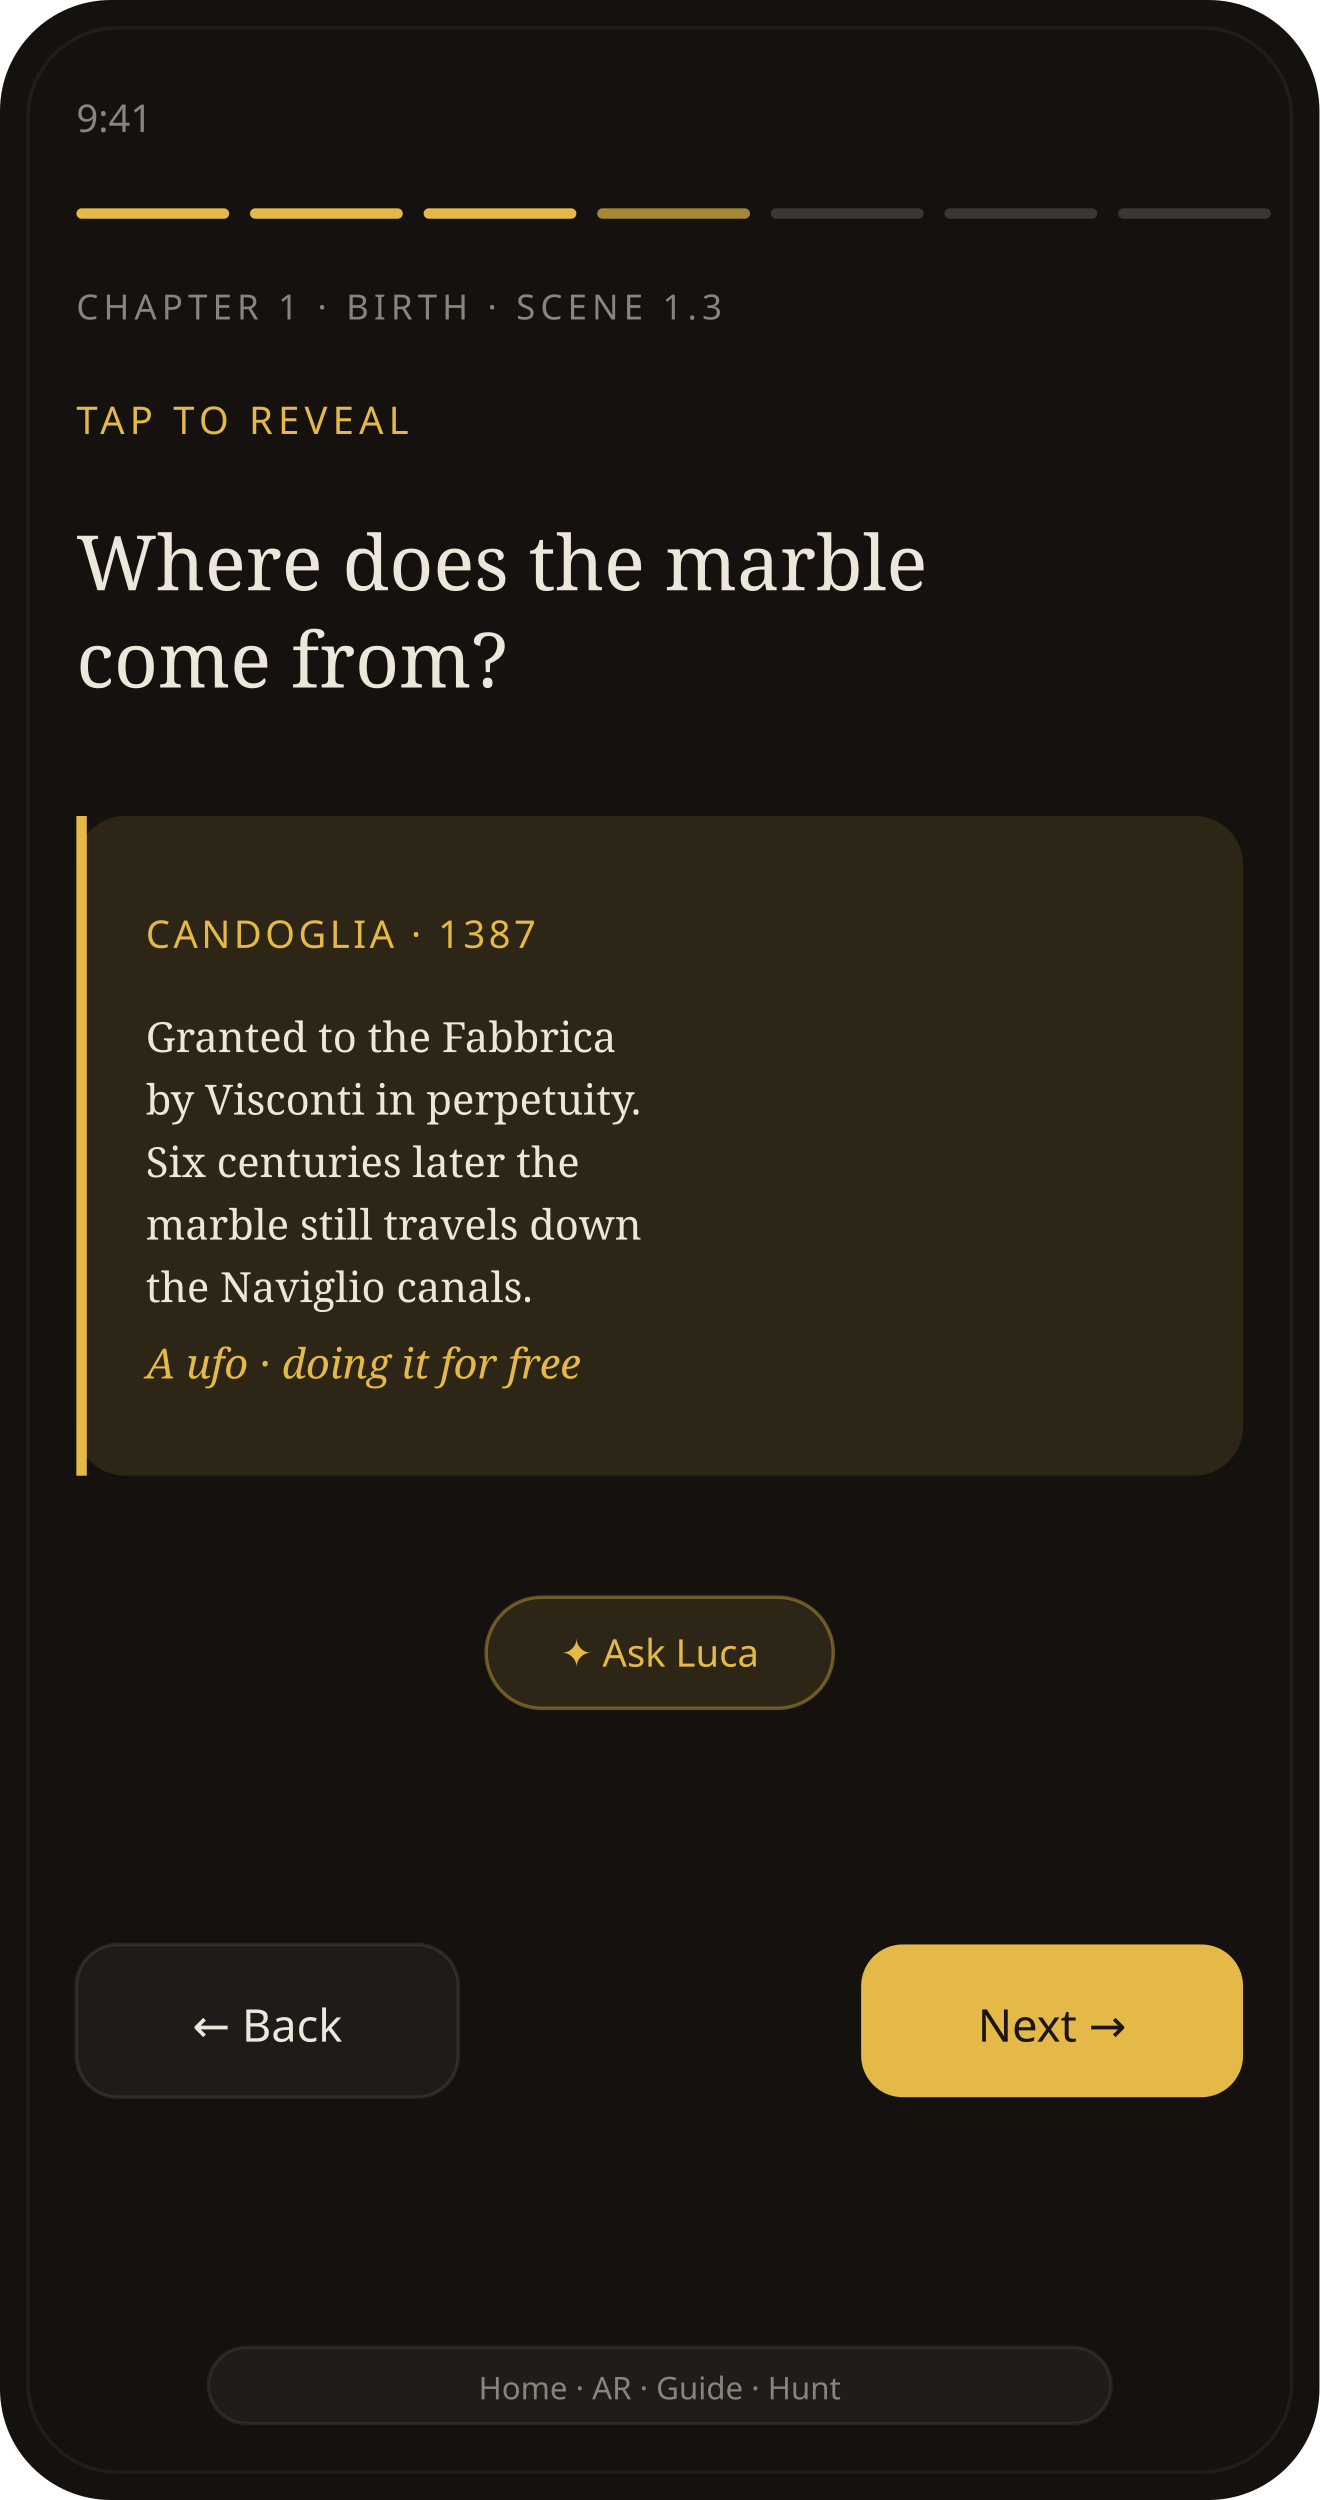
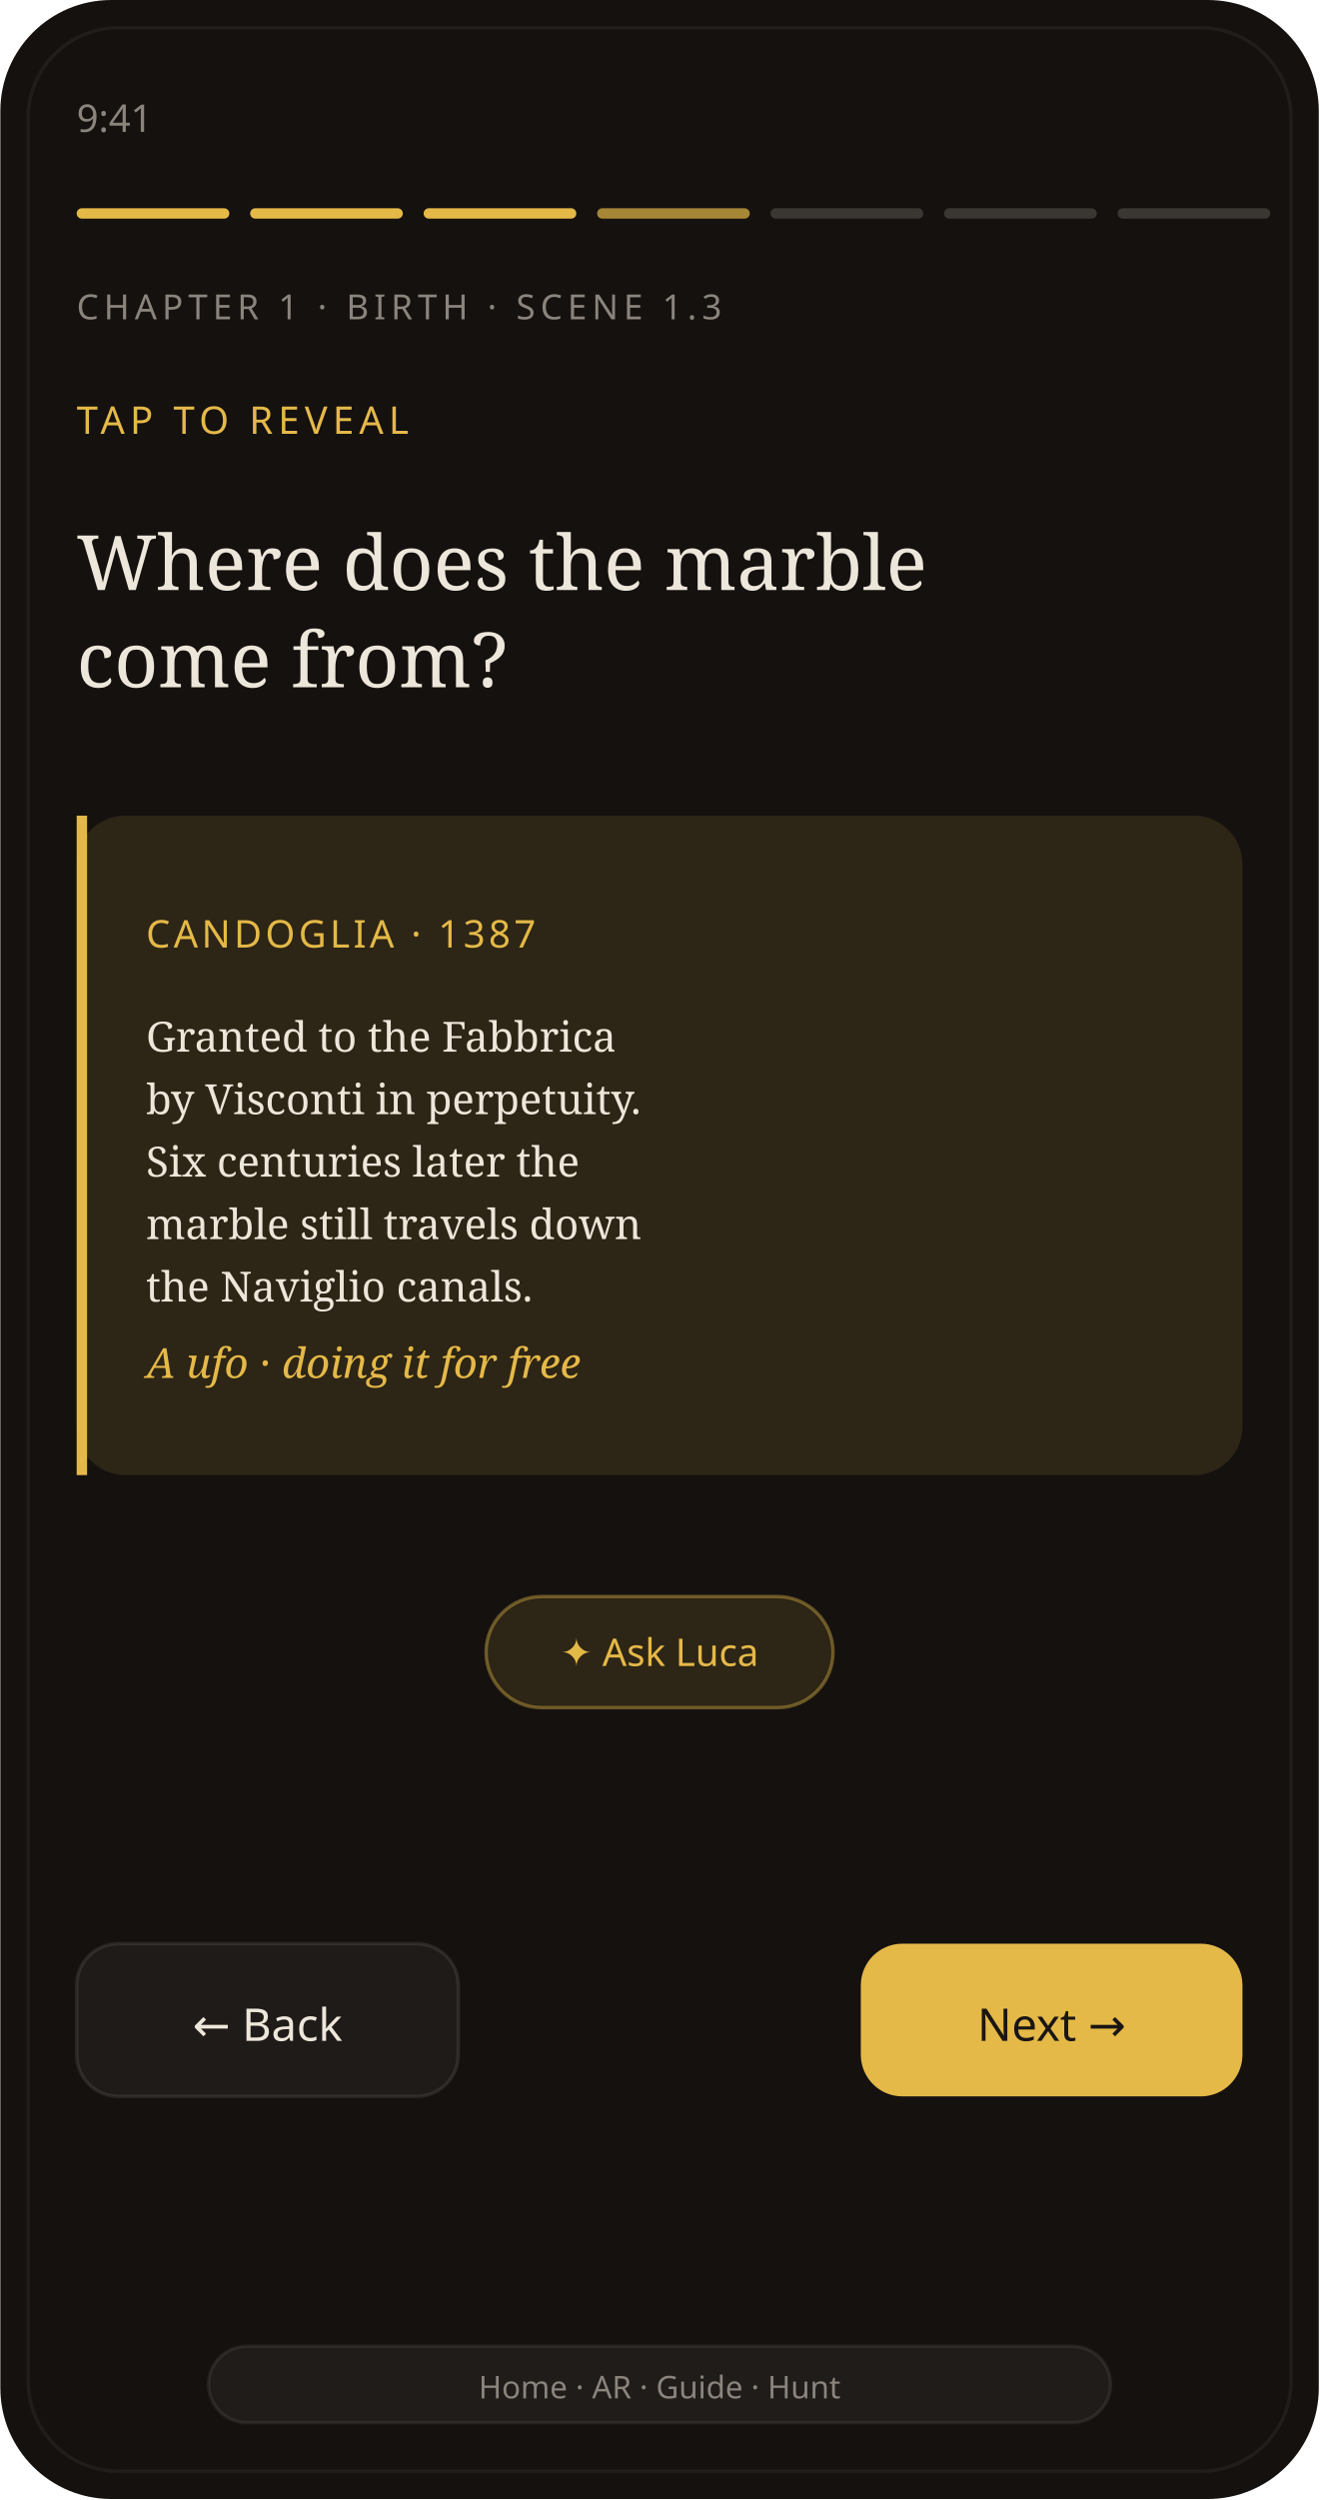
- <svg xmlns="http://www.w3.org/2000/svg" viewBox="0 0 380 720" font-family="sans-serif">
+ <svg xmlns="http://www.w3.org/2000/svg" viewBox="0 0 380 720" width="320" height="606" font-family="sans-serif">
  <rect width="380" height="720" rx="32" fill="#14110F" />
  <rect x="8" y="8" width="364" height="704" rx="26" fill="#14110F" stroke="rgba(237,230,218,0.06)" />
  <text x="22" y="38" font-size="11" fill="#8A847C">9:41</text>
  <g transform="translate(22,60)">
    <rect width="44" height="3" rx="1.5" fill="#E5B948" />
    <rect x="50" width="44" height="3" rx="1.5" fill="#E5B948" />
    <rect x="100" width="44" height="3" rx="1.5" fill="#E5B948" />
    <rect x="150" width="44" height="3" rx="1.5" fill="rgba(229,185,72,0.7)" />
    <rect x="200" width="44" height="3" rx="1.5" fill="rgba(237,230,218,0.18)" />
    <rect x="250" width="44" height="3" rx="1.5" fill="rgba(237,230,218,0.18)" />
    <rect x="300" width="44" height="3" rx="1.5" fill="rgba(237,230,218,0.18)" />
  </g>
  <text x="22" y="92" font-size="10" fill="#8A847C" letter-spacing="1.5">CHAPTER 1 · BIRTH · SCENE 1.3</text>
  <text x="22" y="125" font-size="11" fill="#E5B948" letter-spacing="1.5">TAP TO REVEAL</text>
  <text x="22" y="170" font-size="22" font-weight="500" fill="#EDE6DA" font-family="Georgia,serif">Where does the marble</text>
  <text x="22" y="198" font-size="22" font-weight="500" fill="#EDE6DA" font-family="Georgia,serif">come from?</text>
  <g transform="translate(22,235)">
    <rect width="336" height="190" rx="14" fill="rgba(229,185,72,0.12)" stroke-width="0" />
    <rect width="3" height="190" fill="#E5B948" />
    <text x="20" y="38" font-size="11" font-weight="500" fill="#E5B948" letter-spacing="1">CANDOGLIA · 1387</text>
    <text x="20" y="68" font-size="12" fill="#EDE6DA" font-family="Georgia,serif">
      <tspan x="20" dy="0">Granted to the Fabbrica</tspan>
      <tspan x="20" dy="18">by Visconti in perpetuity.</tspan>
      <tspan x="20" dy="18">Six centuries later the</tspan>
      <tspan x="20" dy="18">marble still travels down</tspan>
      <tspan x="20" dy="18">the Naviglio canals.</tspan>
      <tspan x="20" dy="22" font-style="italic" fill="#E5B948">A ufo · doing it for free</tspan>
    </text>
  </g>
  <g transform="translate(140,460)">
    <rect width="100" height="32" rx="16" fill="rgba(229,185,72,0.12)" stroke="rgba(229,185,72,0.4)" />
    <text x="50" y="20" font-size="11" fill="#E5B948" text-anchor="middle">✦ Ask Luca</text>
  </g>
  <g transform="translate(22,560)">
    <rect width="110" height="44" rx="12" fill="#1F1B19" stroke="rgba(237,230,218,0.1)" />
    <text x="55" y="28" font-size="13" fill="#EDE6DA" text-anchor="middle">← Back</text>
  </g>
  <g transform="translate(248,560)">
    <rect width="110" height="44" rx="12" fill="#E5B948" />
    <text x="55" y="28" font-size="13" font-weight="500" fill="#1A1614" text-anchor="middle">Next →</text>
  </g>
  <rect x="60" y="676" width="260" height="22" rx="11" fill="rgba(255,255,255,0.05)" stroke="rgba(237,230,218,0.08)" />
  <text x="190" y="691" font-size="9" fill="#8A847C" text-anchor="middle">Home · AR · Guide · Hunt</text>
</svg>
